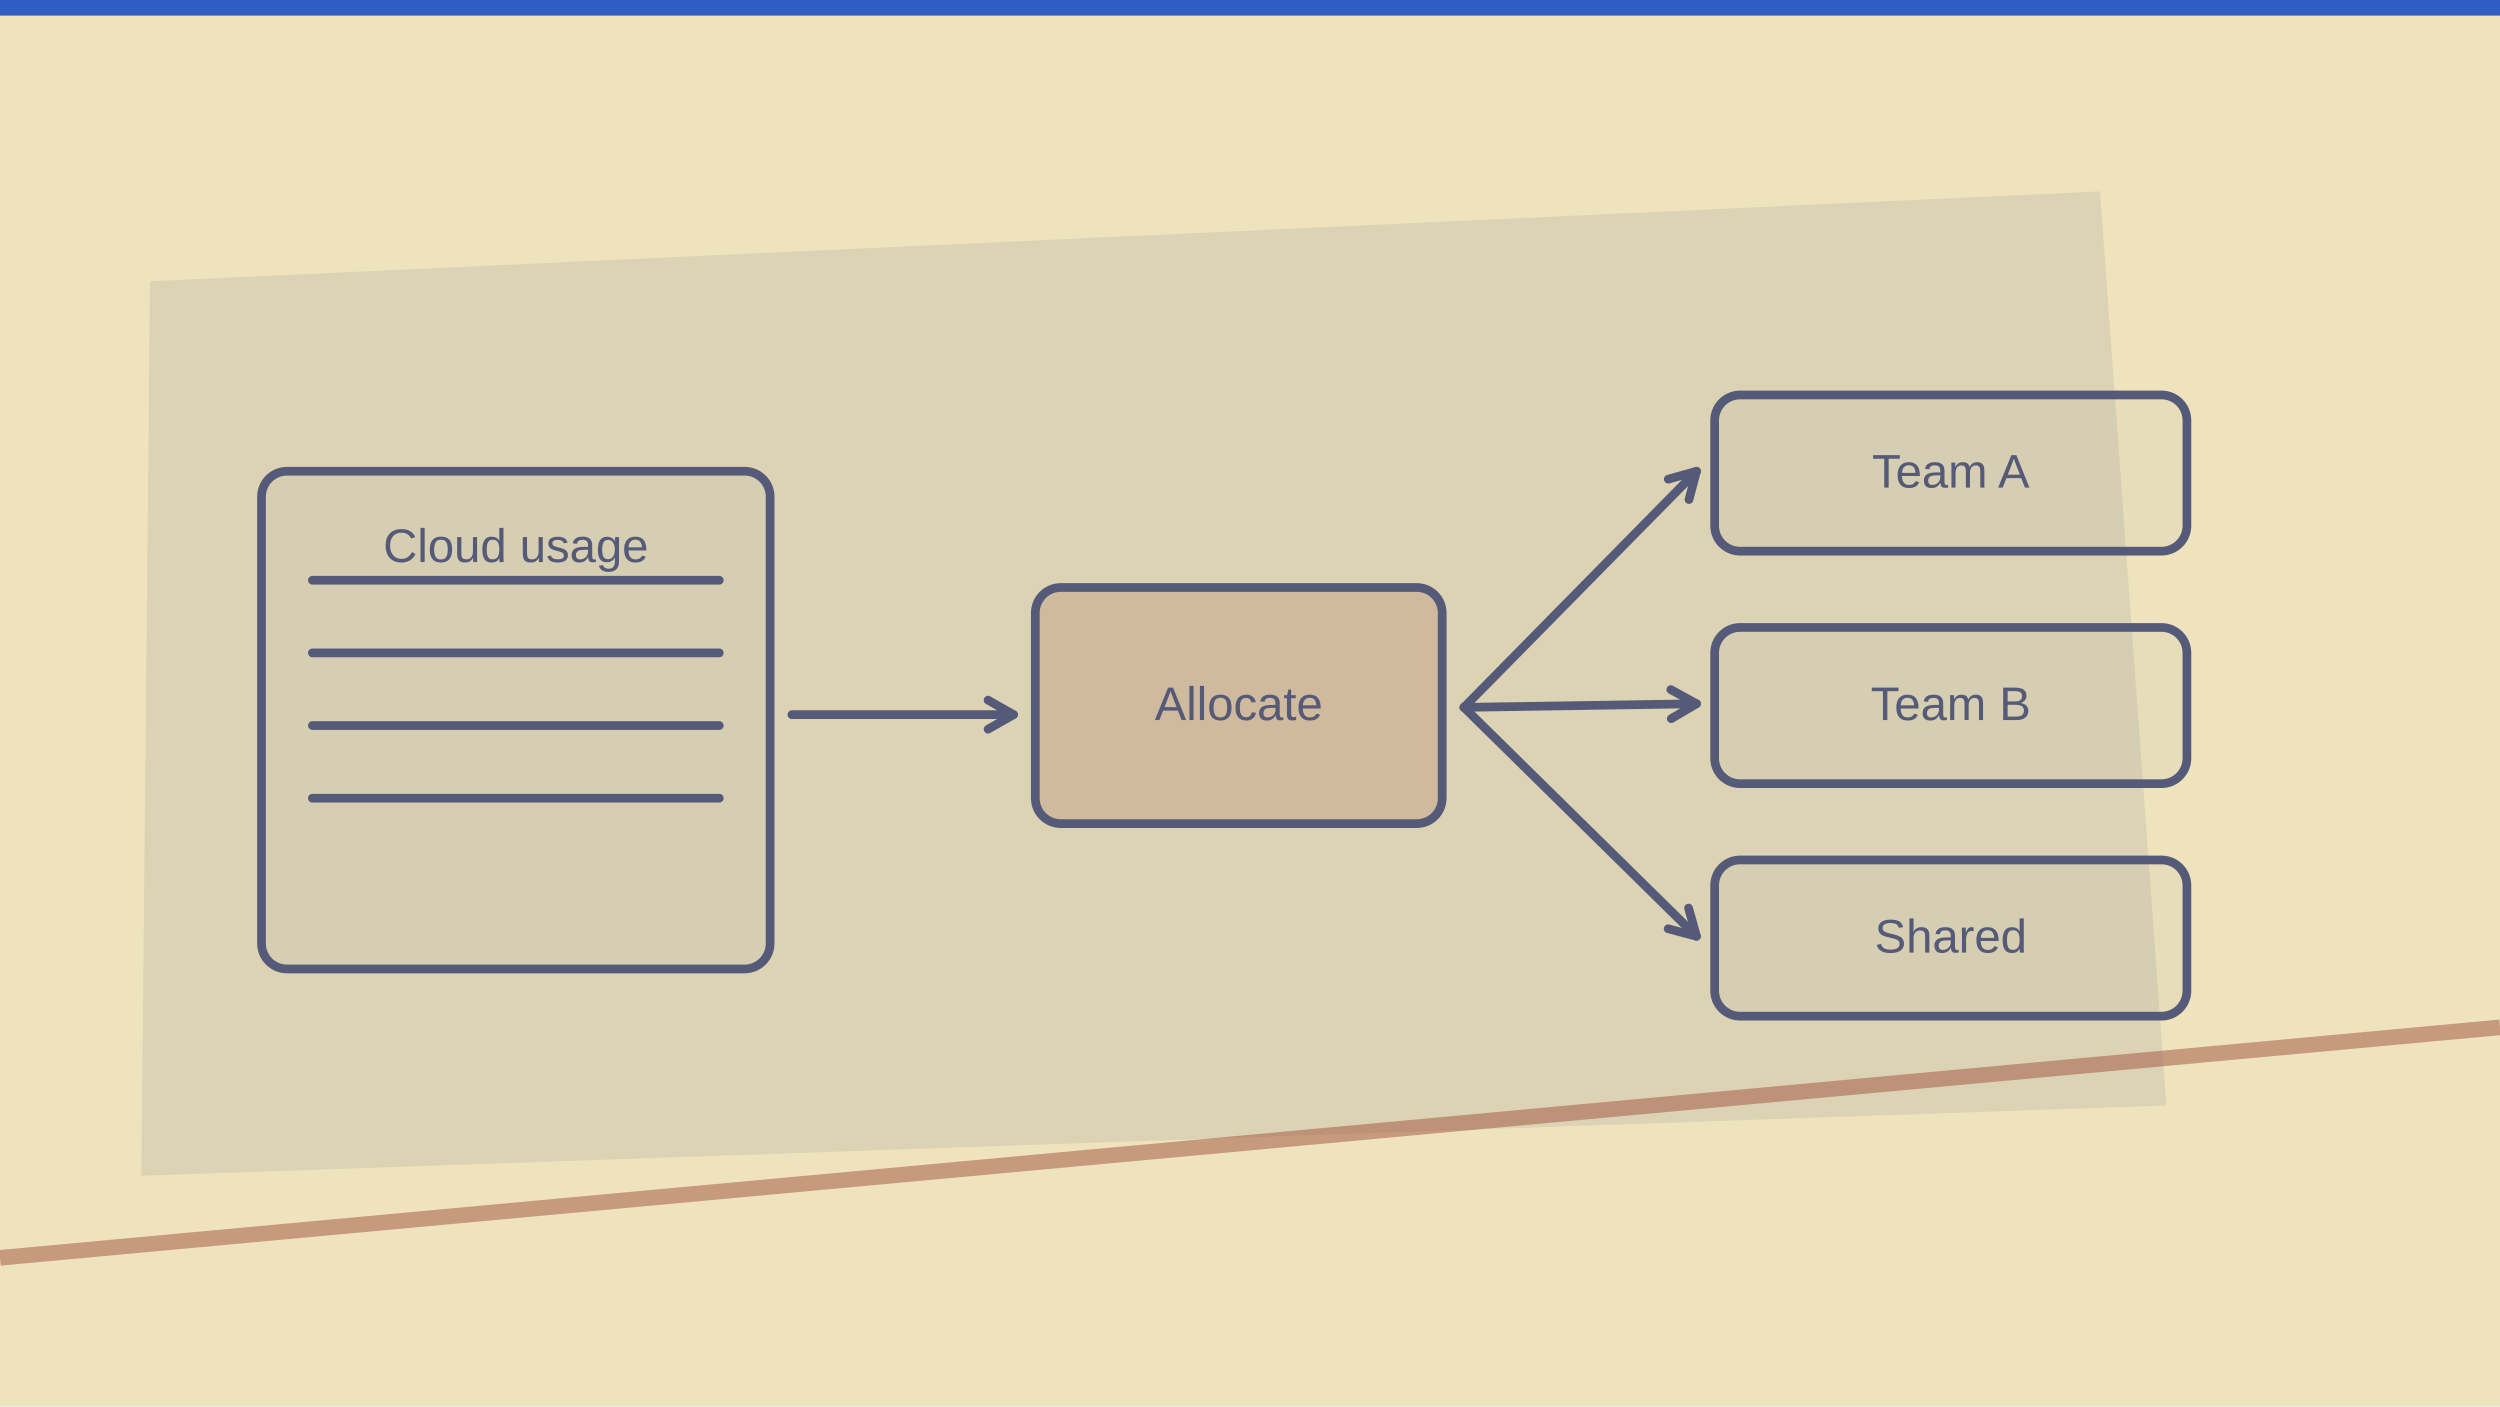
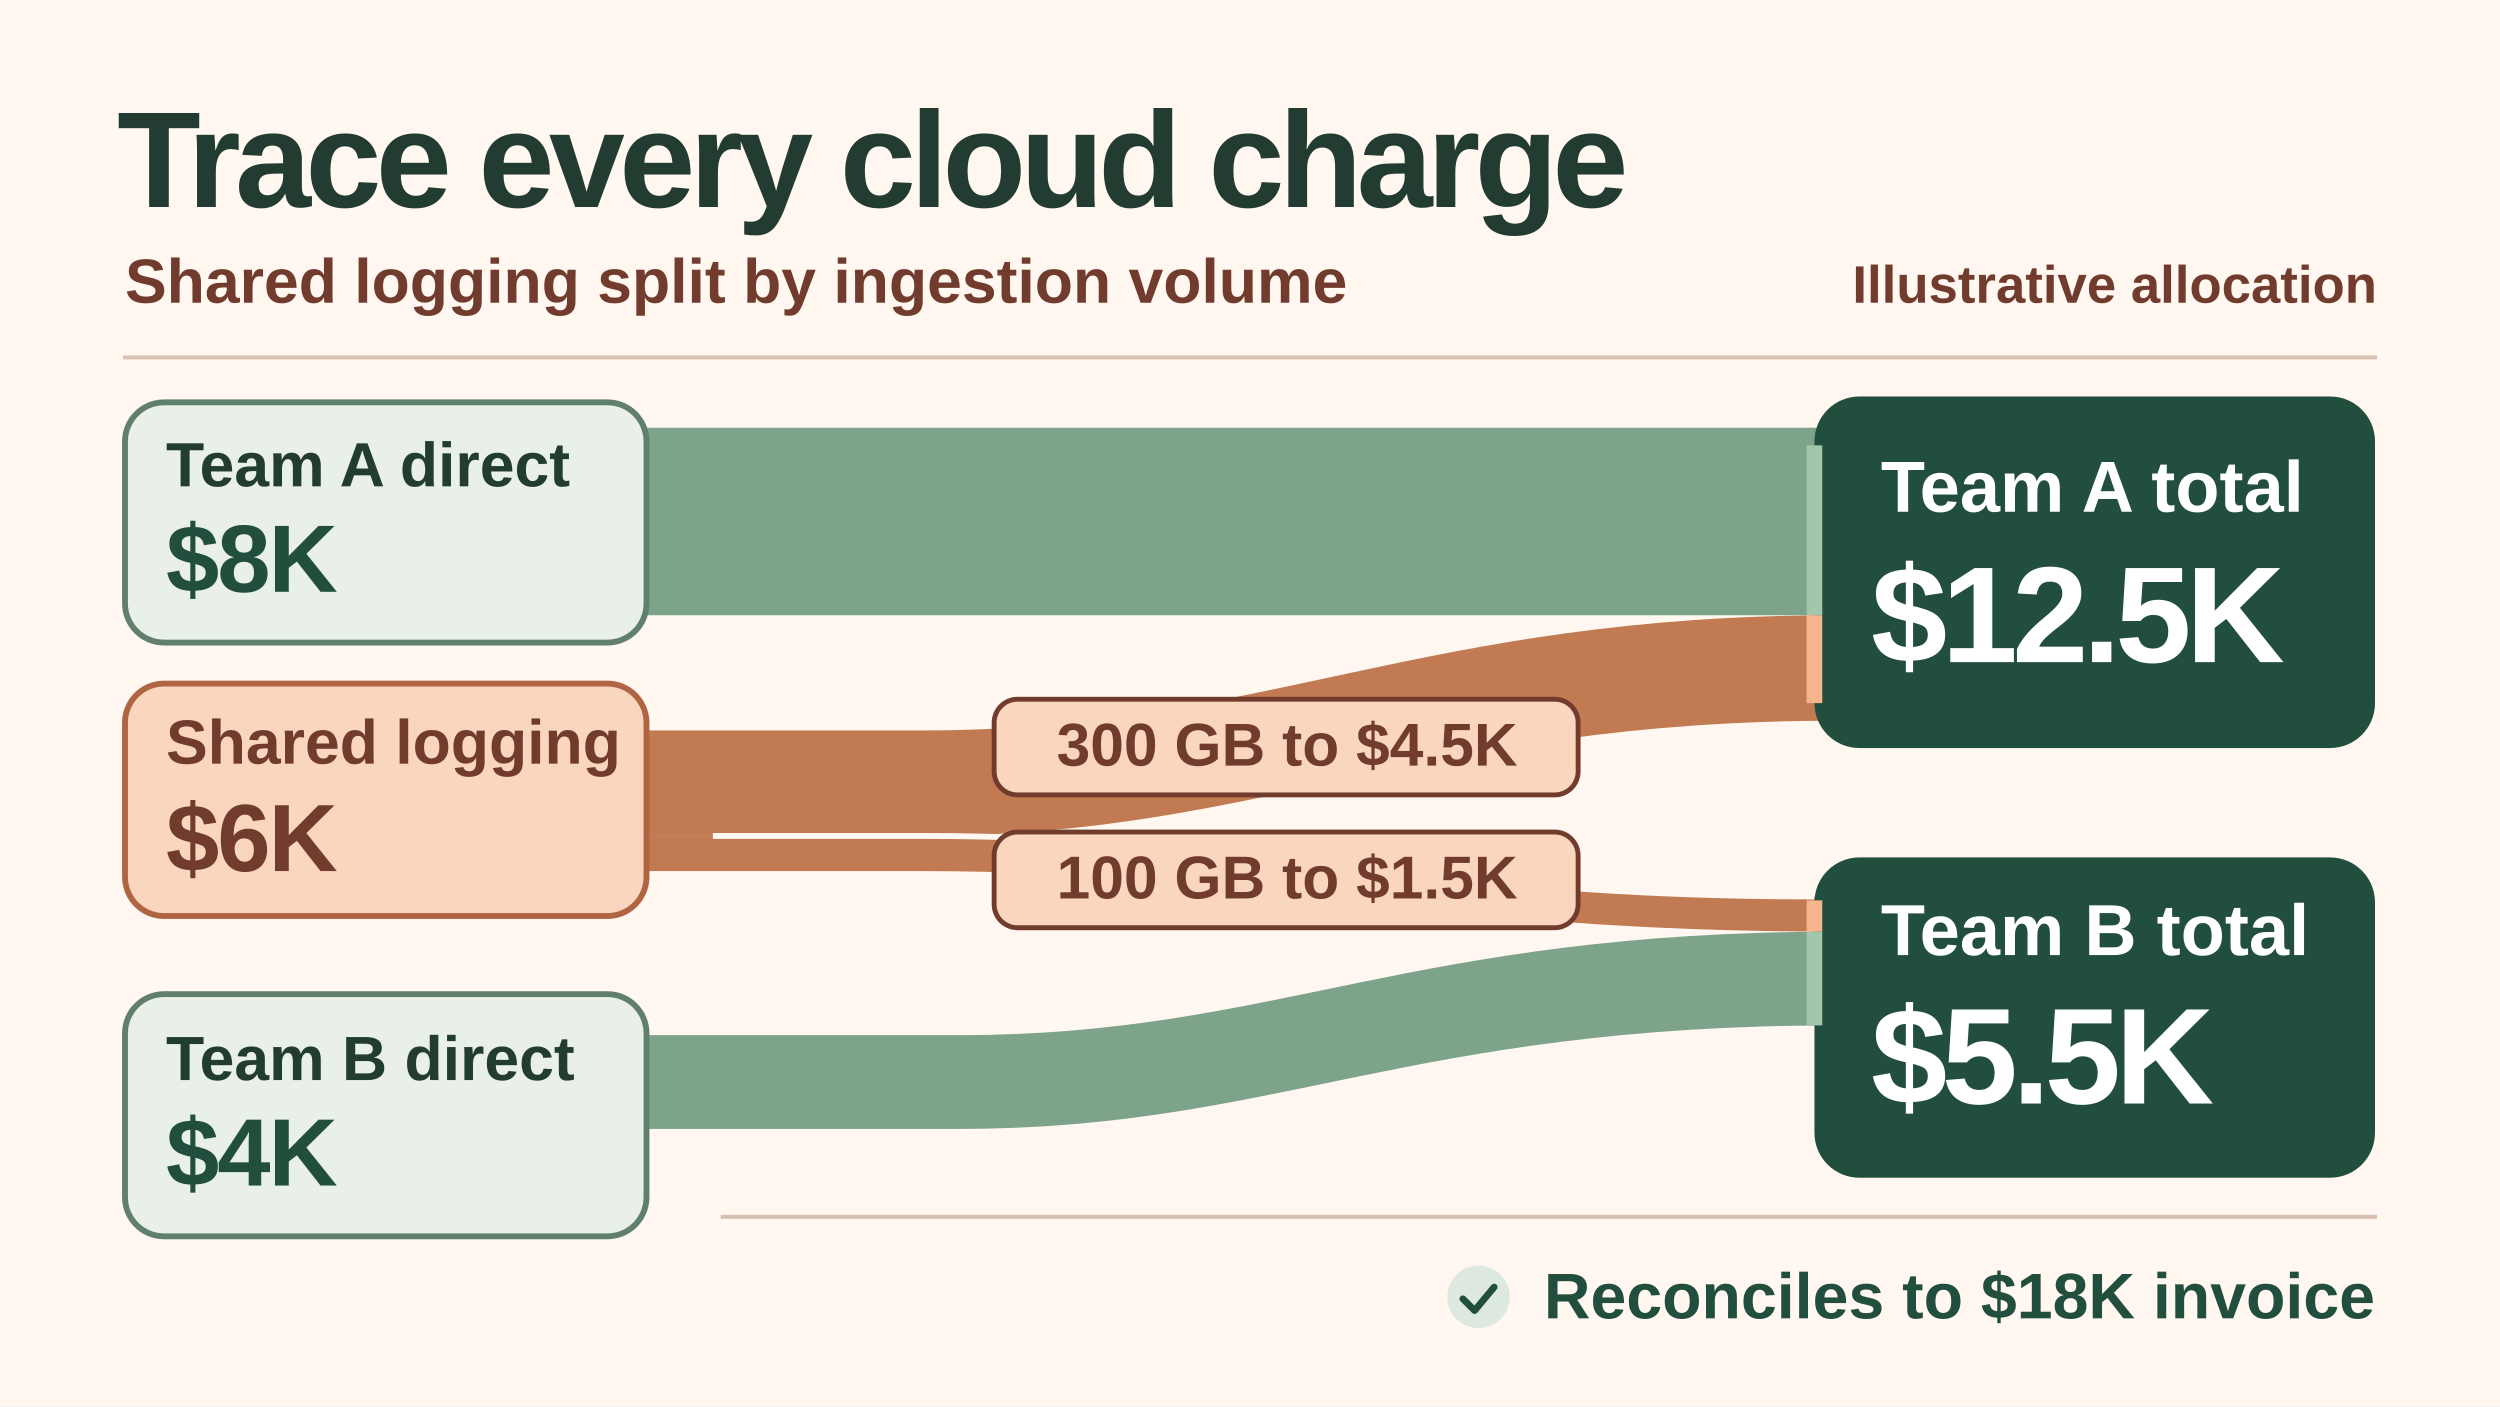
- <svg xmlns="http://www.w3.org/2000/svg" viewBox="0 0 1280 720" width="1280" height="720" role="img" aria-label="Conceptual illustration for From Showback to Chargeback: Building a Cloud Cost Ownership Model That Sticks: Usage, Allocation, Ownership." preserveAspectRatio="xMidYMid meet" data-article-art="finops-chargeback-maturity" data-art-scene="cost" data-composition="paper-workbench">
-   <defs>
-     <clipPath id="cpcover-finops-chargeback-maturity">
-       <rect width="1280" height="720" />
-     </clipPath>
-   </defs>
-   <g clip-path="url(#cpcover-finops-chargeback-maturity)">
-     <rect width="1280" height="720" fill="#eee3bd" />
-     <g transform="translate(0 0) scale(2)">
-       <path d="M38.4 72l499.2 -23 17 234-518.4 18z" fill="#545a77" opacity=".12" />
-       <path d="M0 322L640 263" fill="none" stroke="#9c4c38" stroke-width="4" stroke-opacity=".48" />
-       <path d="M0 0h640v4H0z" fill="#1b4fc4" opacity=".9" />
-       <g transform="translate(53 76) scale(0.93)">
-         <g data-subject-detail="sc-allocation" stroke="#545a77" stroke-width="2.4" stroke-linecap="round" stroke-linejoin="round" fill="none">
-           <rect x="15" y="48" width="140" height="137" rx="7" fill="#545a77" fill-opacity=".045" />
-           <path d="M29 78L141 78" />
-           <path d="M29 98L141 98" />
-           <path d="M29 118L141 118" />
-           <path d="M29 138L141 138" />
-           <text x="85" y="73" text-anchor="middle" font-family="Arial,sans-serif" font-size="13" fill="#545a77" stroke="none">Cloud usage</text>
-           <path d="M161 115L222 115" />
-           <path d="M215 119L222 115L215 111" />
-           <rect x="228" y="80" width="112" height="65" rx="7" fill="#9c4c38" fill-opacity=".18" />
-           <text x="284" y="116.5" text-anchor="middle" font-family="Arial,sans-serif" font-size="13" fill="#545a77" stroke="none">Allocate</text>
-           <path d="M346 113L410 48" />
-           <path d="M407.939 55.794L410 48L402.239 50.182" />
-           <rect x="415" y="27" width="130" height="43" rx="7" fill="#545a77" fill-opacity=".045" />
-           <text x="480" y="52.5" text-anchor="middle" font-family="Arial,sans-serif" font-size="13" fill="#545a77" stroke="none">Team A</text>
-           <path d="M346 113L410 112" />
-           <path d="M403.063 116.109L410 112L402.938 108.11" />
-           <rect x="415" y="91" width="130" height="43" rx="7" fill="#545a77" fill-opacity=".045" />
-           <text x="480" y="116.5" text-anchor="middle" font-family="Arial,sans-serif" font-size="13" fill="#545a77" stroke="none">Team B</text>
-           <path d="M346 113L410 176" />
-           <path d="M402.205 173.94L410 176L407.818 168.239" />
-           <rect x="415" y="155" width="130" height="43" rx="7" fill="#545a77" fill-opacity=".045" />
-           <text x="480" y="180.5" text-anchor="middle" font-family="Arial,sans-serif" font-size="13" fill="#545a77" stroke="none">Shared</text>
-         </g>
+ <svg xmlns="http://www.w3.org/2000/svg" data-article-art="finops-chargeback-maturity" role="img" aria-label="An illustrative $6,000 shared logging cost follows ingestion volume into two team totals, which reconcile with direct costs to $18,000." width="1280" height="720" viewBox="0 0 1280 720">
+   <svg width="100%" height="100%" preserveAspectRatio="xMidYMid slice" viewBox="0 0 1280 720" role="img" aria-labelledby="finops-title finops-description">
+     <rect width="1280" height="720" fill="#FFF7F0" />
+     <g font-family="Arial, Helvetica, sans-serif">
+       <text x="60" y="106" font-size="70" font-weight="700" letter-spacing="-2.9" fill="#233C32">Trace every cloud charge</text>
+       <text x="64" y="155" font-size="32" font-weight="700" fill="#713B2D">Shared logging split by ingestion volume</text>
+       <text x="1217" y="155" text-anchor="end" font-size="27" font-weight="700" fill="#713B2D">Illustrative allocation</text>
+       <path d="M63 183H1217" fill="none" stroke="#D7BFB1" stroke-width="2" />
+       <path d="M318 219H941V315H318Z" fill="#7DA48B" />
+       <path d="M318 530H491C653 530 720 477 941 477V525C720 525 653 578 491 578H318Z" fill="#7DA48B" />
+       <path d="M318 374H472C646 374 727 315 941 315V369C727 369 646 428 472 428H318Z" fill="#C17A52" />
+       <path d="M318 428H472C646 428 727 459 941 459V477C727 477 646 446 472 446H318Z" fill="#C17A52" />
+       <path d="M365 428H472C646 428 727 459 929 459" fill="none" stroke="#FFF7F0" stroke-width="3" />
+       <g>
+         <rect x="64" y="206" width="267" height="123" rx="20" fill="#E8F0E7" stroke="#607F6D" stroke-width="3" />
+         <text x="85" y="249" font-size="32" font-weight="700" fill="#233C32">Team A direct</text>
+         <text x="85" y="303" font-size="49" font-weight="700" letter-spacing="-1" fill="#224F3D">$8K</text>
+         <rect x="64" y="350" width="267" height="119" rx="20" fill="#FAD6BF" stroke="#AF6542" stroke-width="3" />
+         <text x="85" y="391" font-size="32" font-weight="700" fill="#713B2D">Shared logging</text>
+         <text x="85" y="446" font-size="49" font-weight="700" letter-spacing="-1" fill="#713B2D">$6K</text>
+         <rect x="64" y="509" width="267" height="124" rx="20" fill="#E8F0E7" stroke="#607F6D" stroke-width="3" />
+         <text x="85" y="553" font-size="32" font-weight="700" fill="#233C32">Team B direct</text>
+         <text x="85" y="607" font-size="49" font-weight="700" letter-spacing="-1" fill="#224F3D">$4K</text>
      </g>
+       <g fill="#FAD6BF" stroke="#713B2D" stroke-width="2.5">
+         <rect x="509" y="358" width="299" height="49" rx="12" />
+         <rect x="509" y="426" width="299" height="49" rx="12" />
+       </g>
+       <g fill="#713B2D" font-size="31" font-weight="700" text-anchor="middle">
+         <text x="659" y="392">300 GB to $4.5K</text>
+         <text x="659" y="460">100 GB to $1.5K</text>
+       </g>
+       <rect x="929" y="203" width="287" height="180" rx="23" fill="#224F3D" />
+       <rect x="929" y="439" width="287" height="164" rx="23" fill="#224F3D" />
+       <path d="M929 228v87m0 162v48" fill="none" stroke="#A2C6AC" stroke-width="8" />
+       <path d="M929 315v45m0 101v16" fill="none" stroke="#F6B68D" stroke-width="8" />
+       <g fill="#FFFFFF" font-weight="700">
+         <text x="963" y="262" font-size="37">Team A total</text>
+         <text x="958" y="339" font-size="70" letter-spacing="-2.8">$12.5K</text>
+         <text x="963" y="489" font-size="37">Team B total</text>
+         <text x="958" y="565" font-size="70" letter-spacing="-2.8">$5.5K</text>
+       </g>
+       <path d="M369 623H1217" fill="none" stroke="#D7BFB1" stroke-width="2" />
+       <circle cx="757" cy="664" r="16" fill="#DDE9E0" />
+       <path d="m749 665 6 6 10-12" fill="none" stroke="#224F3D" stroke-width="3.5" stroke-linecap="round" stroke-linejoin="round" />
+       <text x="1216" y="675" text-anchor="end" font-size="33" font-weight="700" fill="#224F3D">Reconciles to $18K invoice</text>
    </g>
-   </g>
+   </svg>
</svg>
